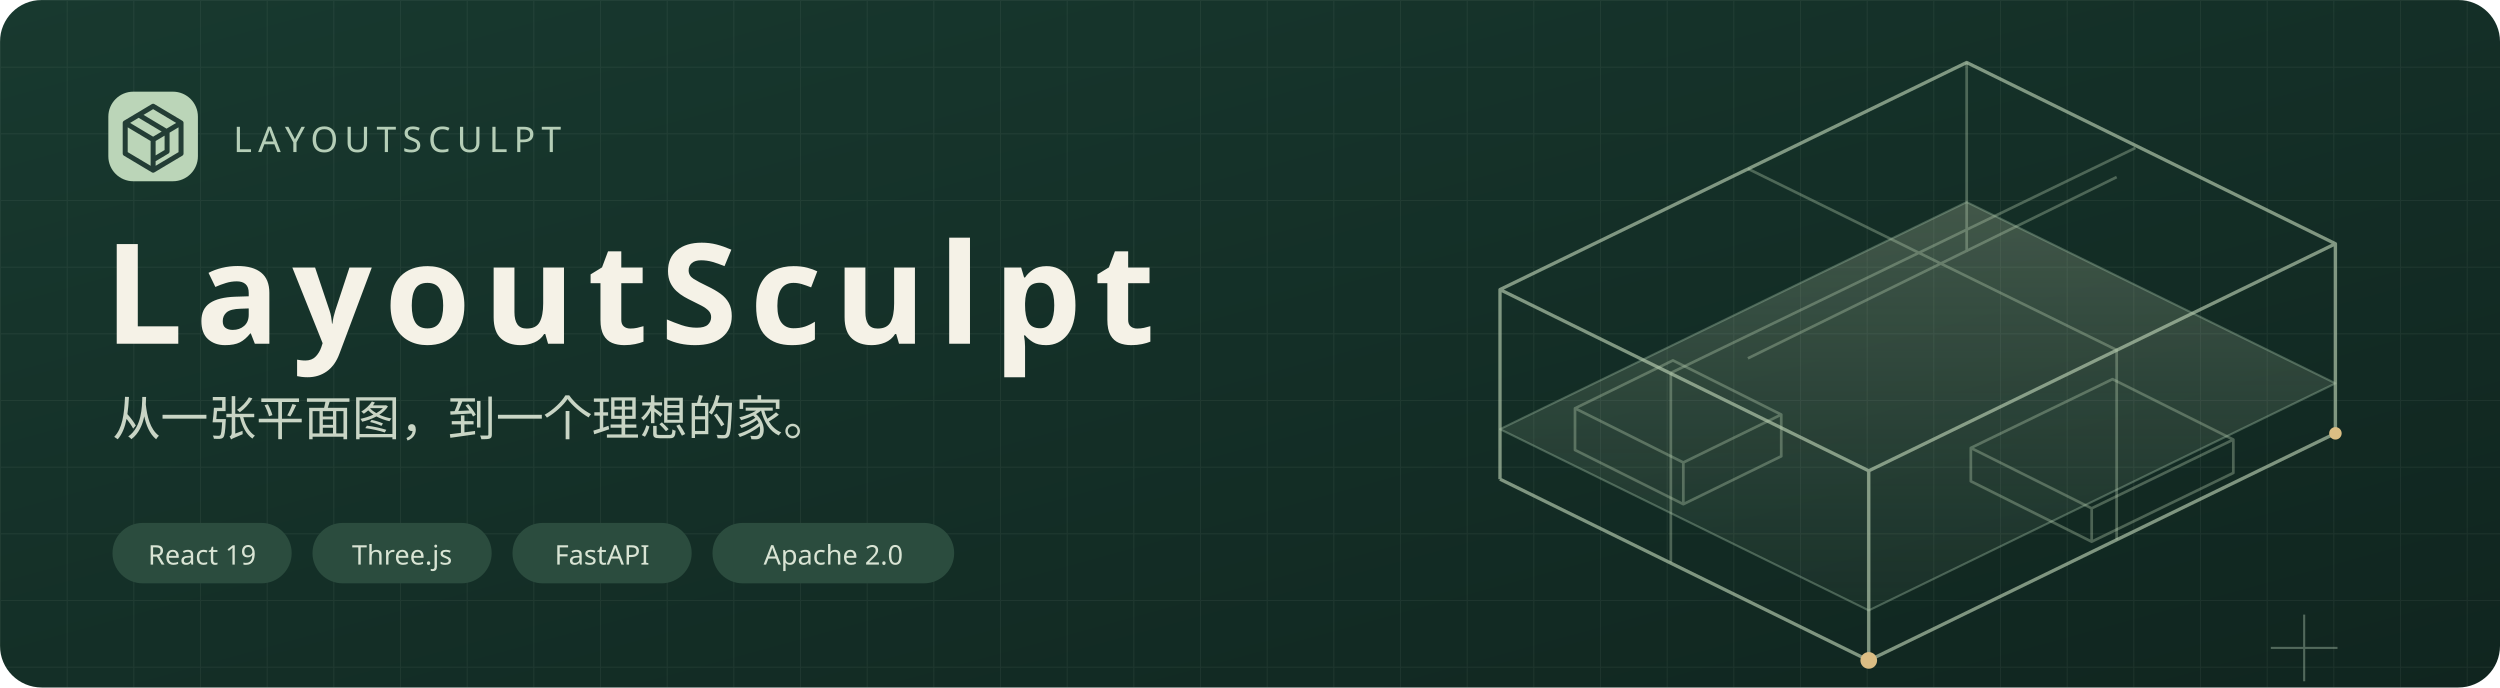
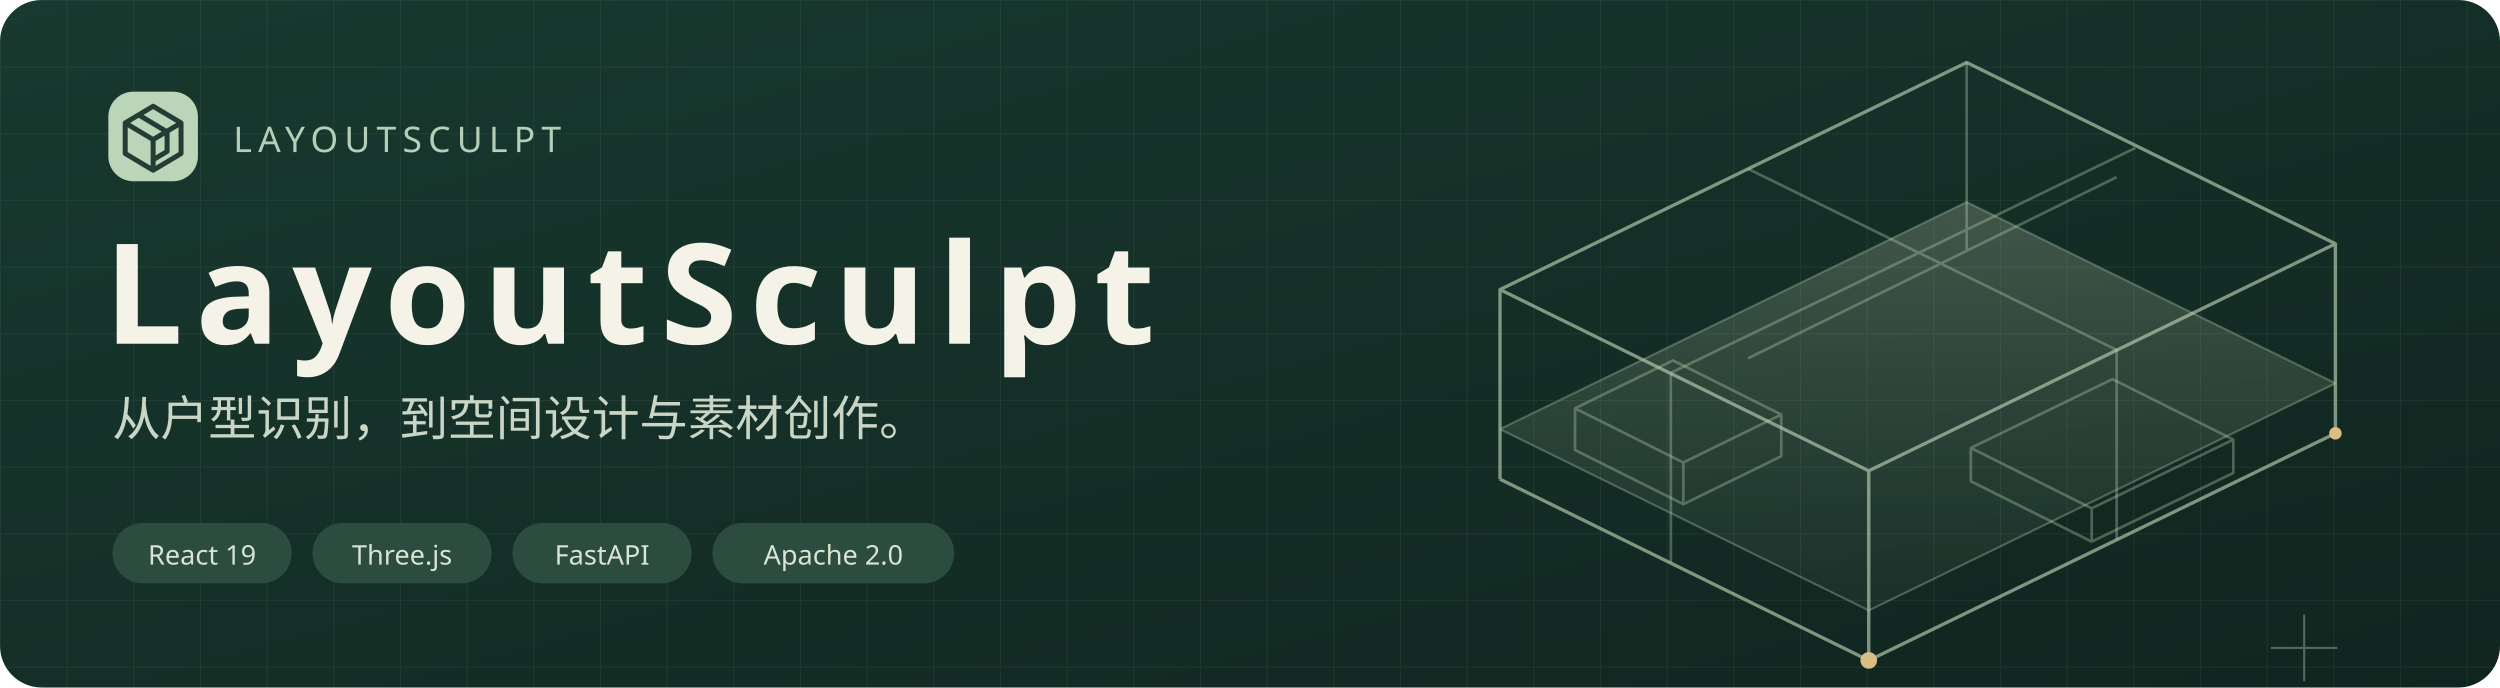
<svg xmlns="http://www.w3.org/2000/svg" width="1200" height="330" viewBox="0 0 1200 330" role="img" aria-labelledby="title desc">
  <defs>
    <linearGradient id="bg" x2="1" y2="1">
      <stop stop-color="#18392f" />
      <stop offset="1" stop-color="#10251f" />
    </linearGradient>
    <pattern id="grid" width="32" height="32" patternUnits="userSpaceOnUse">
      <path d="M32 0H0V32" fill="none" stroke="#bcd3bb" stroke-opacity=".07" />
    </pattern>
    <linearGradient id="floor" x2="0" y2="1">
      <stop stop-color="#d5d9b8" stop-opacity=".24" />
      <stop offset="1" stop-color="#a4c3a4" stop-opacity=".05" />
    </linearGradient>
  </defs>
  <rect width="1200" height="330" rx="20" fill="url(#bg)" />
  <rect width="1200" height="330" rx="20" fill="url(#grid)" />
  <g font-family="Segoe UI, Microsoft YaHei, PingFang SC, sans-serif">
    <g transform="translate(52 44)">
      <rect width="43" height="43" rx="12" fill="#bbd5b8" />
      <path d="m21.5 7 13.4 8v14.7l-13.4 8-13.4-8V15Zm-13.4 8 13.4 8 13.4-8M21.5 23v14.7m-6.7-26.4 13.4 8v9.4l-6.7 4" fill="none" stroke="#233d35" stroke-width="2.4" stroke-linejoin="round" />
    </g>
    <text x="112" y="73" fill="#b5ceb7" font-size="17" letter-spacing="3">LAYOUTSCULPT</text>
    <text x="50" y="165" fill="#f5f2e7" font-size="67" font-weight="700" letter-spacing="6">LayoutSculpt</text>
-     <text x="54" y="209" fill="#c9d5c5" font-size="23">从一张平面图，到一个理想的家。</text>
+     <text x="54" y="209" fill="#c9d5c5" font-size="23">从户型识别，到空间设计与素材创作。</text>
    <g font-size="13" text-anchor="middle" fill="#d9e4d4">
      <rect x="54" y="251" width="86" height="29" rx="14.5" fill="#2b4c3e" />
      <text x="97" y="271">React 19</text>
      <rect x="150" y="251" width="86" height="29" rx="14.5" fill="#2b4c3e" />
      <text x="193" y="271">Three.js</text>
      <rect x="246" y="251" width="86" height="29" rx="14.5" fill="#2b4c3e" />
      <text x="289" y="271">FastAPI</text>
      <rect x="342" y="251" width="116" height="29" rx="14.5" fill="#2b4c3e" />
      <text x="400" y="271">Apache 2.0</text>
    </g>
  </g>
  <g transform="translate(720 48)" stroke-linejoin="round">
    <path d="m0 158 177 87 224-109-177-87Z" fill="url(#floor)" stroke="#9ab89e" stroke-opacity=".4" />
    <path d="m0 158 177 87 224-109M177 245V154L0 67v91M177 154l224-109v91M0 67 224-42 401 45" fill="none" stroke="#bad0b3" stroke-opacity=".65" stroke-width="1.6" transform="translate(0 24)" />
    <g transform="translate(0 24)" fill="none" stroke="#bad0b3" stroke-opacity=".35" stroke-width="1.3">
      <path d="m119 9 177 87v91M82 107 305-1M82 107v91M224-42v91M119 100 296 13" />
      <path d="m36 124 47-23 52 26-47 23Zm0 0v20l52 26v-20m0 20 47-23v-20M226 143l68-33 58 29-68 33Zm0 0v16l58 29v-16m0 16 68-33v-16" />
    </g>
    <circle cx="177" cy="269" r="4" fill="#dbbe84" />
    <circle cx="401" cy="160" r="3" fill="#dbbe84" />
    <path d="M370 263h32m-16-16v32" stroke="#b5ceb7" stroke-opacity=".4" />
  </g>
</svg>
